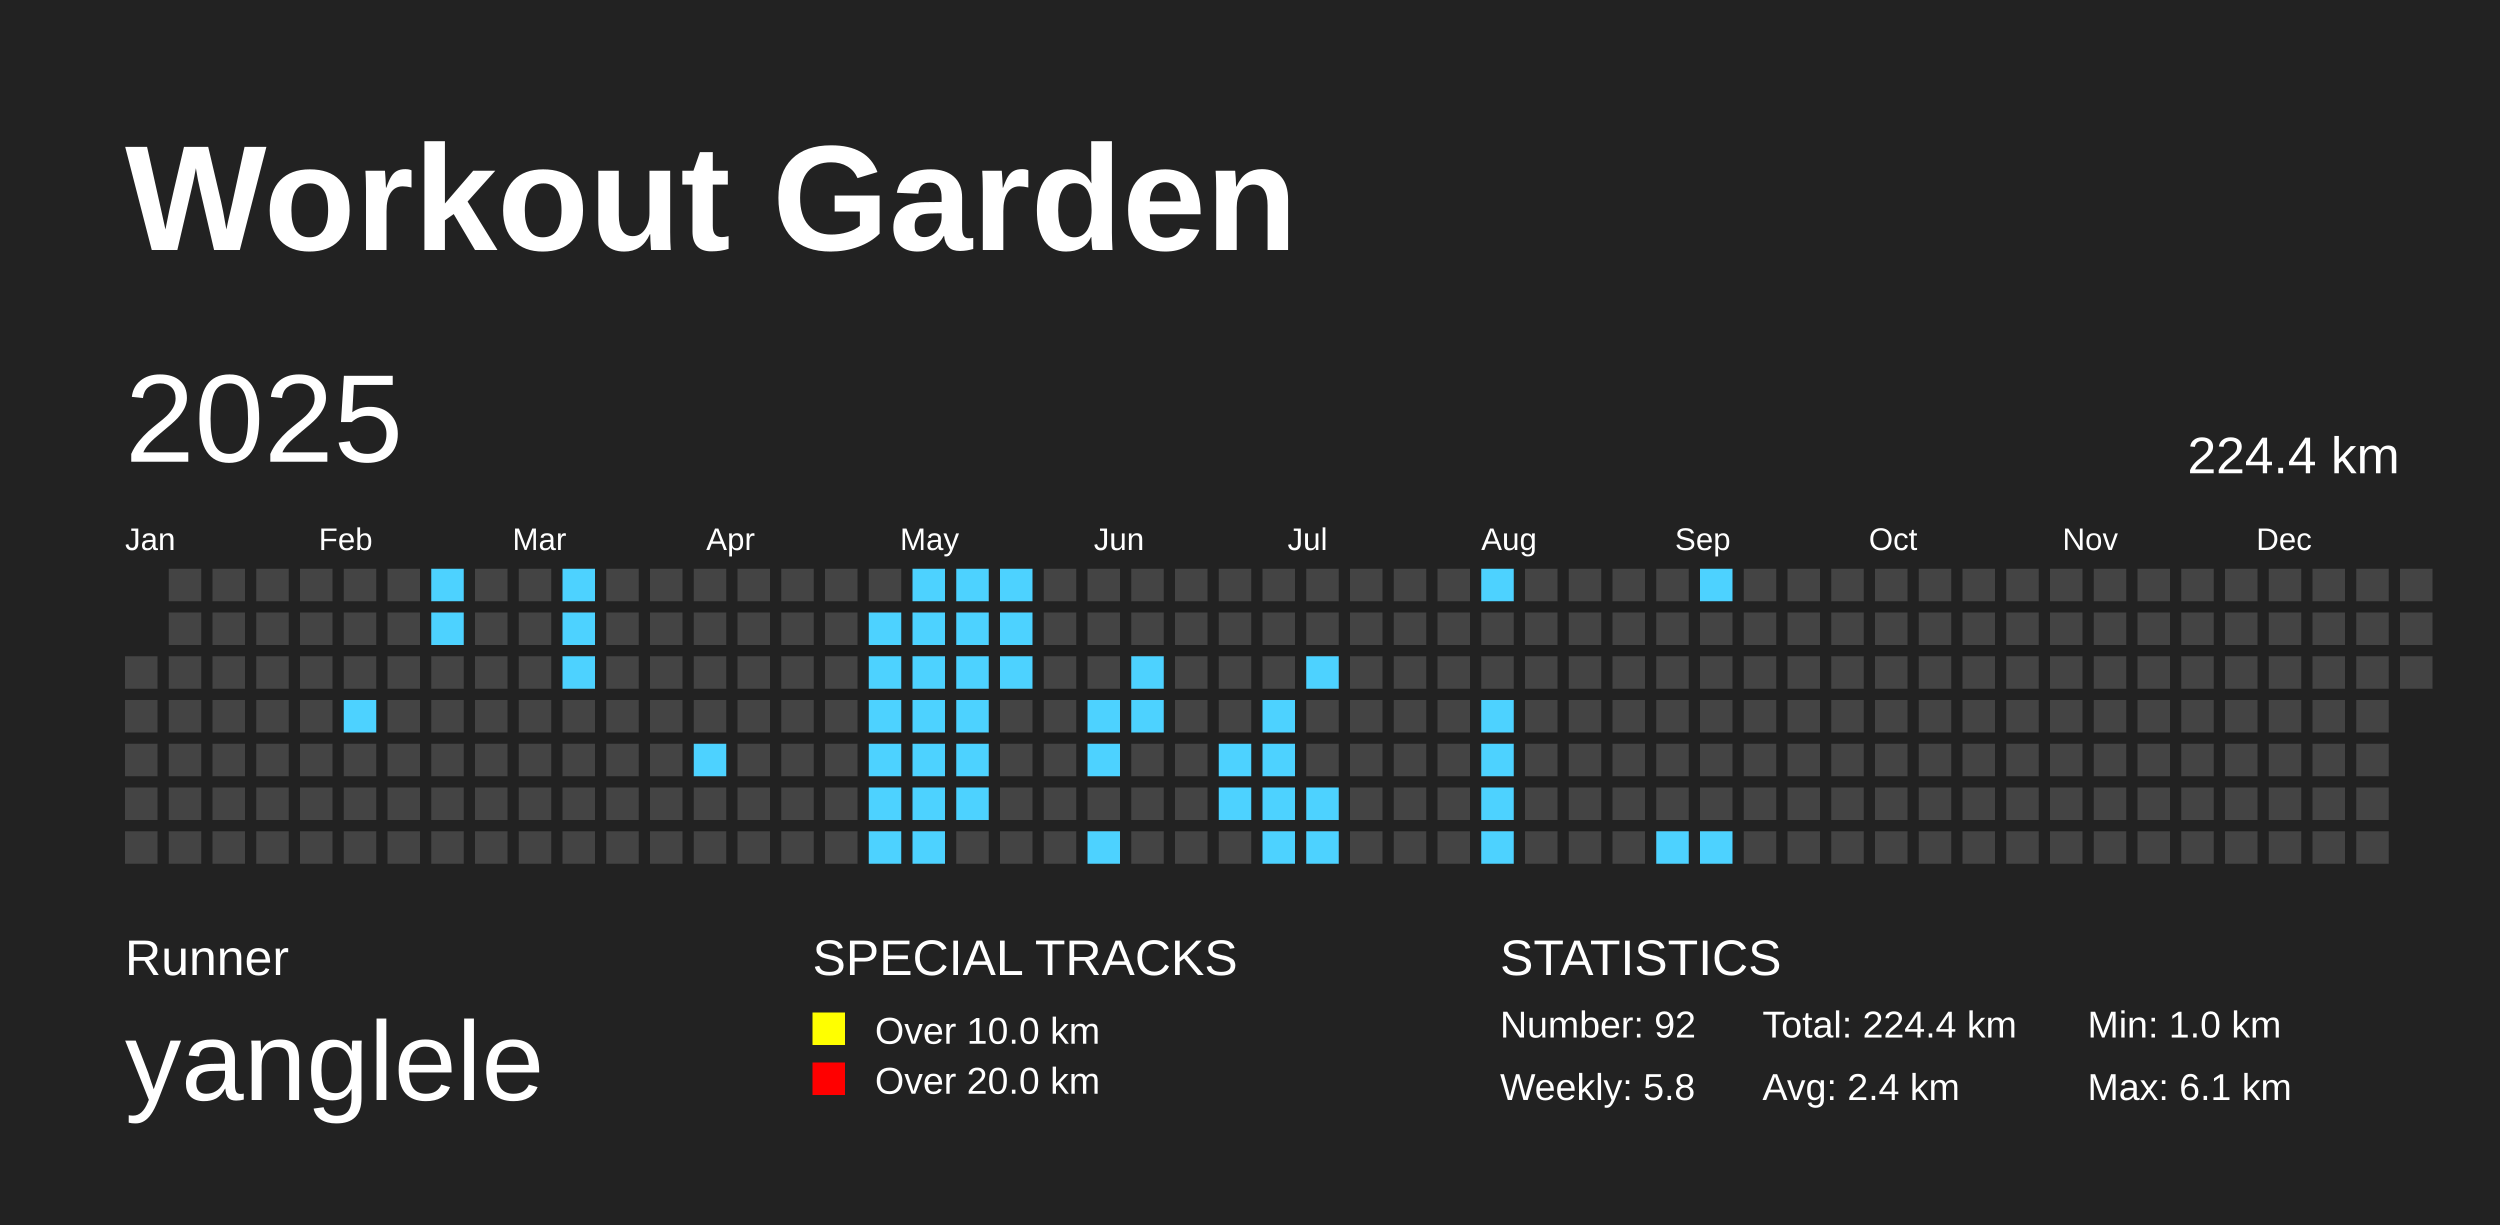
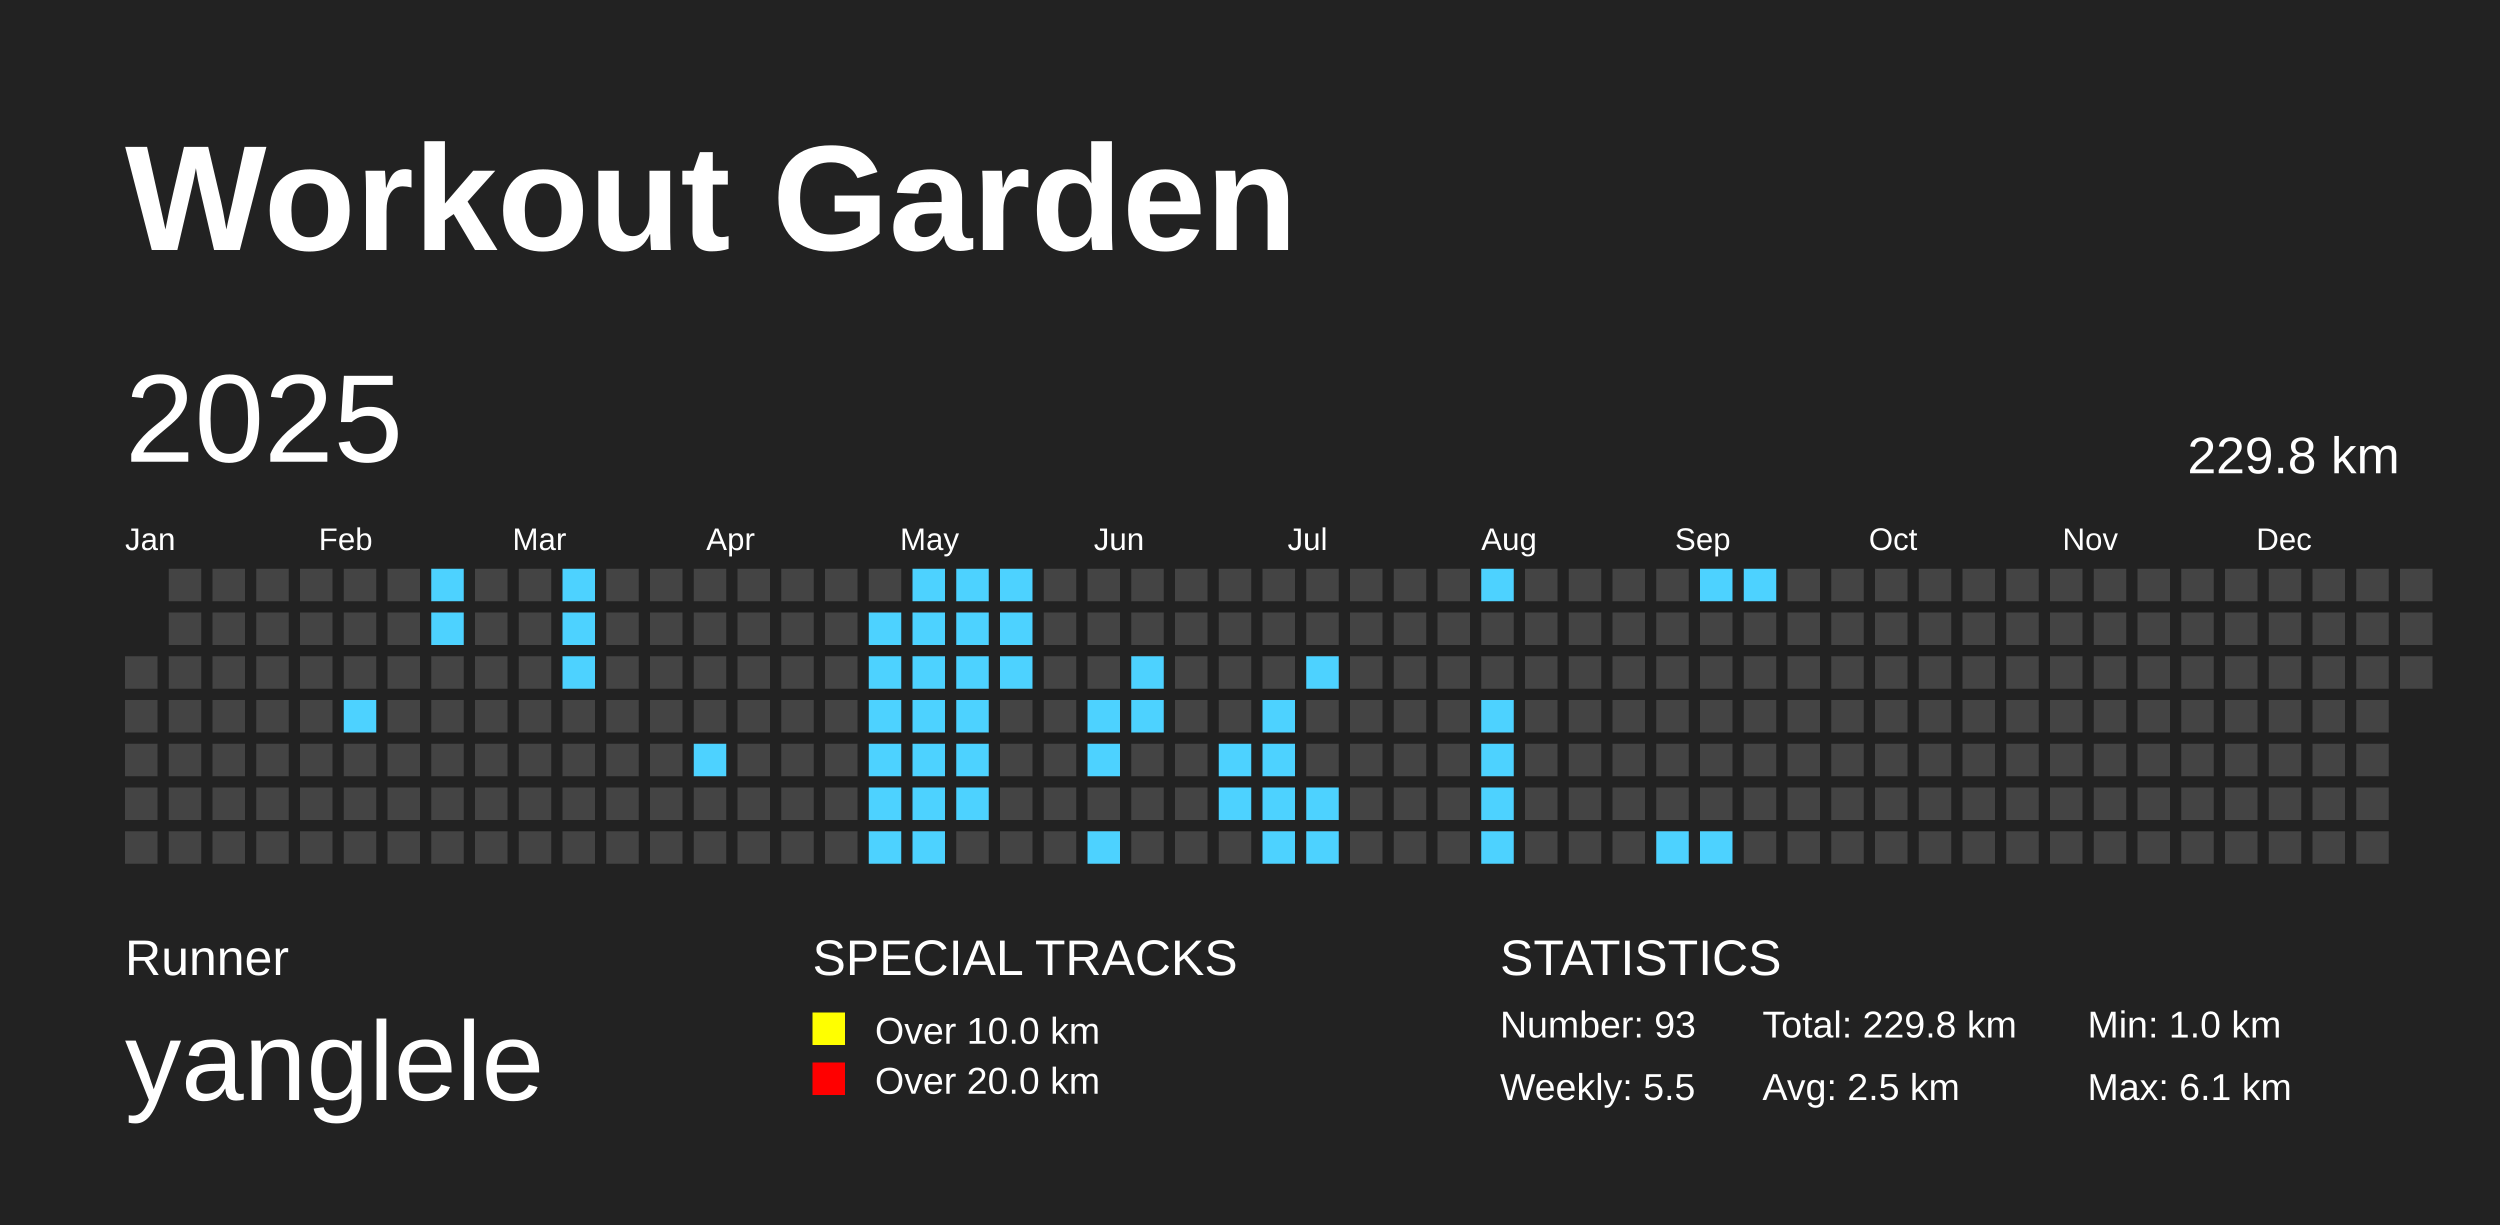
<svg xmlns="http://www.w3.org/2000/svg" baseProfile="full" height="98mm" version="1.1" viewBox="0,0,200,98" width="200mm">
  <defs />
  <rect fill="#222222" height="98" width="200" x="0" y="0" />
  <text fill="#FFFFFF" style="font-size:12px; font-family:Arial; font-weight:bold;" x="10" y="20">Workout Garden</text>
  <text fill="#FFFFFF" style="font-size:4px; font-family:Arial" x="10" y="78">Runner</text>
  <text fill="#FFFFFF" style="font-size:9px; font-family:Arial" x="10" y="88">yanglele</text>
  <text fill="#FFFFFF" style="font-size:4px; font-family:Arial" x="65" y="78">SPECIAL TRACKS</text>
  <rect fill="yellow" height="2.6" width="2.6" x="65" y="81" />
  <text fill="#FFFFFF" style="font-size:3px; font-family:Arial" x="70" y="83.5">Over 10.0 km</text>
  <rect fill="red" height="2.6" width="2.6" x="65" y="85" />
  <text fill="#FFFFFF" style="font-size:3px; font-family:Arial" x="70" y="87.5">Over 20.0 km</text>
  <text fill="#FFFFFF" style="font-size:4px; font-family:Arial" x="120" y="78">STATISTICS</text>
-   <text fill="#FFFFFF" style="font-size:3px; font-family:Arial" x="120" y="83">Number: 92</text>
-   <text fill="#FFFFFF" style="font-size:3px; font-family:Arial" x="120" y="88">Weekly: 5.8</text>
-   <text fill="#FFFFFF" style="font-size:3px; font-family:Arial" x="141" y="83">Total: 224.4 km</text>
-   <text fill="#FFFFFF" style="font-size:3px; font-family:Arial" x="141" y="88">Avg: 2.4 km</text>
+   <text fill="#FFFFFF" style="font-size:3px; font-family:Arial" x="120" y="83">Number: 93</text>
+   <text fill="#FFFFFF" style="font-size:3px; font-family:Arial" x="120" y="88">Weekly: 5.5</text>
+   <text fill="#FFFFFF" style="font-size:3px; font-family:Arial" x="141" y="83">Total: 229.8 km</text>
+   <text fill="#FFFFFF" style="font-size:3px; font-family:Arial" x="141" y="88">Avg: 2.5 km</text>
  <text fill="#FFFFFF" style="font-size:3px; font-family:Arial" x="167" y="83">Min: 1.0 km</text>
  <text fill="#FFFFFF" style="font-size:3px; font-family:Arial" x="167" y="88">Max: 6.1 km</text>
  <text dominant-baseline="hanging" fill="#FFFFFF" style="font-size:10.0px; font-family:Arial;" x="10" y="30">2025</text>
-   <text dominant-baseline="hanging" fill="#FFFFFF" style="font-size:4.125px; font-family:Arial;" x="175" y="35">224.4 km</text>
+   <text dominant-baseline="hanging" fill="#FFFFFF" style="font-size:4.125px; font-family:Arial;" x="175" y="35">229.8 km</text>
  <text fill="#FFFFFF" style="font-size:2.5px; font-family:Arial" x="10.0" y="44">Jan</text>
  <text fill="#FFFFFF" style="font-size:2.5px; font-family:Arial" x="25.5" y="44">Feb</text>
  <text fill="#FFFFFF" style="font-size:2.5px; font-family:Arial" x="41.0" y="44">Mar</text>
  <text fill="#FFFFFF" style="font-size:2.5px; font-family:Arial" x="56.5" y="44">Apr</text>
  <text fill="#FFFFFF" style="font-size:2.5px; font-family:Arial" x="72.0" y="44">May</text>
  <text fill="#FFFFFF" style="font-size:2.5px; font-family:Arial" x="87.5" y="44">Jun</text>
  <text fill="#FFFFFF" style="font-size:2.5px; font-family:Arial" x="103.0" y="44">Jul</text>
  <text fill="#FFFFFF" style="font-size:2.5px; font-family:Arial" x="118.5" y="44">Aug</text>
  <text fill="#FFFFFF" style="font-size:2.5px; font-family:Arial" x="134.0" y="44">Sep</text>
  <text fill="#FFFFFF" style="font-size:2.5px; font-family:Arial" x="149.5" y="44">Oct</text>
  <text fill="#FFFFFF" style="font-size:2.5px; font-family:Arial" x="165.0" y="44">Nov</text>
  <text fill="#FFFFFF" style="font-size:2.5px; font-family:Arial" x="180.5" y="44">Dec</text>
  <rect fill="#444444" height="2.6" width="2.6" x="10.0" y="52.5" />
  <rect fill="#444444" height="2.6" width="2.6" x="10.0" y="56.0" />
  <rect fill="#444444" height="2.6" width="2.6" x="10.0" y="59.5" />
  <rect fill="#444444" height="2.6" width="2.6" x="10.0" y="63.0" />
  <rect fill="#444444" height="2.6" width="2.6" x="10.0" y="66.5" />
  <rect fill="#444444" height="2.6" width="2.6" x="13.5" y="45.5" />
  <rect fill="#444444" height="2.6" width="2.6" x="13.5" y="49.0" />
  <rect fill="#444444" height="2.6" width="2.6" x="13.5" y="52.5" />
  <rect fill="#444444" height="2.6" width="2.6" x="13.5" y="56.0" />
  <rect fill="#444444" height="2.6" width="2.6" x="13.5" y="59.5" />
  <rect fill="#444444" height="2.6" width="2.6" x="13.5" y="63.0" />
  <rect fill="#444444" height="2.6" width="2.6" x="13.5" y="66.5" />
  <rect fill="#444444" height="2.6" width="2.6" x="17.0" y="45.5" />
  <rect fill="#444444" height="2.6" width="2.6" x="17.0" y="49.0" />
  <rect fill="#444444" height="2.6" width="2.6" x="17.0" y="52.5" />
  <rect fill="#444444" height="2.6" width="2.6" x="17.0" y="56.0" />
  <rect fill="#444444" height="2.6" width="2.6" x="17.0" y="59.5" />
  <rect fill="#444444" height="2.6" width="2.6" x="17.0" y="63.0" />
  <rect fill="#444444" height="2.6" width="2.6" x="17.0" y="66.5" />
  <rect fill="#444444" height="2.6" width="2.6" x="20.5" y="45.5" />
  <rect fill="#444444" height="2.6" width="2.6" x="20.5" y="49.0" />
  <rect fill="#444444" height="2.6" width="2.6" x="20.5" y="52.5" />
  <rect fill="#444444" height="2.6" width="2.6" x="20.5" y="56.0" />
  <rect fill="#444444" height="2.6" width="2.6" x="20.5" y="59.5" />
  <rect fill="#444444" height="2.6" width="2.6" x="20.5" y="63.0" />
  <rect fill="#444444" height="2.6" width="2.6" x="20.5" y="66.5" />
  <rect fill="#444444" height="2.6" width="2.6" x="24.0" y="45.5" />
  <rect fill="#444444" height="2.6" width="2.6" x="24.0" y="49.0" />
  <rect fill="#444444" height="2.6" width="2.6" x="24.0" y="52.5" />
  <rect fill="#444444" height="2.6" width="2.6" x="24.0" y="56.0" />
  <rect fill="#444444" height="2.6" width="2.6" x="24.0" y="59.5" />
  <rect fill="#444444" height="2.6" width="2.6" x="24.0" y="63.0" />
  <rect fill="#444444" height="2.6" width="2.6" x="24.0" y="66.5" />
  <rect fill="#444444" height="2.6" width="2.6" x="27.5" y="45.5" />
  <rect fill="#444444" height="2.6" width="2.6" x="27.5" y="49.0" />
  <rect fill="#444444" height="2.6" width="2.6" x="27.5" y="52.5" />
  <rect fill="#4DD2FF" height="2.6" width="2.6" x="27.5" y="56.0" />
  <rect fill="#444444" height="2.6" width="2.6" x="27.5" y="59.5" />
  <rect fill="#444444" height="2.6" width="2.6" x="27.5" y="63.0" />
  <rect fill="#444444" height="2.6" width="2.6" x="27.5" y="66.5" />
  <rect fill="#444444" height="2.6" width="2.6" x="31.0" y="45.5" />
  <rect fill="#444444" height="2.6" width="2.6" x="31.0" y="49.0" />
  <rect fill="#444444" height="2.6" width="2.6" x="31.0" y="52.5" />
  <rect fill="#444444" height="2.6" width="2.6" x="31.0" y="56.0" />
  <rect fill="#444444" height="2.6" width="2.6" x="31.0" y="59.5" />
  <rect fill="#444444" height="2.6" width="2.6" x="31.0" y="63.0" />
  <rect fill="#444444" height="2.6" width="2.6" x="31.0" y="66.5" />
  <rect fill="#4DD2FF" height="2.6" width="2.6" x="34.5" y="45.5" />
  <rect fill="#4DD2FF" height="2.6" width="2.6" x="34.5" y="49.0" />
  <rect fill="#444444" height="2.6" width="2.6" x="34.5" y="52.5" />
  <rect fill="#444444" height="2.6" width="2.6" x="34.5" y="56.0" />
  <rect fill="#444444" height="2.6" width="2.6" x="34.5" y="59.5" />
  <rect fill="#444444" height="2.6" width="2.6" x="34.5" y="63.0" />
  <rect fill="#444444" height="2.6" width="2.6" x="34.5" y="66.5" />
  <rect fill="#444444" height="2.6" width="2.6" x="38.0" y="45.5" />
  <rect fill="#444444" height="2.6" width="2.6" x="38.0" y="49.0" />
  <rect fill="#444444" height="2.6" width="2.6" x="38.0" y="52.5" />
  <rect fill="#444444" height="2.6" width="2.6" x="38.0" y="56.0" />
  <rect fill="#444444" height="2.6" width="2.6" x="38.0" y="59.5" />
  <rect fill="#444444" height="2.6" width="2.6" x="38.0" y="63.0" />
  <rect fill="#444444" height="2.6" width="2.6" x="38.0" y="66.5" />
  <rect fill="#444444" height="2.6" width="2.6" x="41.5" y="45.5" />
  <rect fill="#444444" height="2.6" width="2.6" x="41.5" y="49.0" />
  <rect fill="#444444" height="2.6" width="2.6" x="41.5" y="52.5" />
  <rect fill="#444444" height="2.6" width="2.6" x="41.5" y="56.0" />
  <rect fill="#444444" height="2.6" width="2.6" x="41.5" y="59.5" />
  <rect fill="#444444" height="2.6" width="2.6" x="41.5" y="63.0" />
  <rect fill="#444444" height="2.6" width="2.6" x="41.5" y="66.5" />
  <rect fill="#4DD2FF" height="2.6" width="2.6" x="45.0" y="45.5" />
  <rect fill="#4DD2FF" height="2.6" width="2.6" x="45.0" y="49.0" />
  <rect fill="#4DD2FF" height="2.6" width="2.6" x="45.0" y="52.5" />
  <rect fill="#444444" height="2.6" width="2.6" x="45.0" y="56.0" />
  <rect fill="#444444" height="2.6" width="2.6" x="45.0" y="59.5" />
  <rect fill="#444444" height="2.6" width="2.6" x="45.0" y="63.0" />
  <rect fill="#444444" height="2.6" width="2.6" x="45.0" y="66.5" />
  <rect fill="#444444" height="2.6" width="2.6" x="48.5" y="45.5" />
  <rect fill="#444444" height="2.6" width="2.6" x="48.5" y="49.0" />
  <rect fill="#444444" height="2.6" width="2.6" x="48.5" y="52.5" />
  <rect fill="#444444" height="2.6" width="2.6" x="48.5" y="56.0" />
  <rect fill="#444444" height="2.6" width="2.6" x="48.5" y="59.5" />
  <rect fill="#444444" height="2.6" width="2.6" x="48.5" y="63.0" />
  <rect fill="#444444" height="2.6" width="2.6" x="48.5" y="66.5" />
  <rect fill="#444444" height="2.6" width="2.6" x="52.0" y="45.5" />
  <rect fill="#444444" height="2.6" width="2.6" x="52.0" y="49.0" />
  <rect fill="#444444" height="2.6" width="2.6" x="52.0" y="52.5" />
  <rect fill="#444444" height="2.6" width="2.6" x="52.0" y="56.0" />
  <rect fill="#444444" height="2.6" width="2.6" x="52.0" y="59.5" />
  <rect fill="#444444" height="2.6" width="2.6" x="52.0" y="63.0" />
  <rect fill="#444444" height="2.6" width="2.6" x="52.0" y="66.5" />
  <rect fill="#444444" height="2.6" width="2.6" x="55.5" y="45.5" />
  <rect fill="#444444" height="2.6" width="2.6" x="55.5" y="49.0" />
  <rect fill="#444444" height="2.6" width="2.6" x="55.5" y="52.5" />
  <rect fill="#444444" height="2.6" width="2.6" x="55.5" y="56.0" />
  <rect fill="#4DD2FF" height="2.6" width="2.6" x="55.5" y="59.5" />
  <rect fill="#444444" height="2.6" width="2.6" x="55.5" y="63.0" />
  <rect fill="#444444" height="2.6" width="2.6" x="55.5" y="66.5" />
  <rect fill="#444444" height="2.6" width="2.6" x="59.0" y="45.5" />
  <rect fill="#444444" height="2.6" width="2.6" x="59.0" y="49.0" />
  <rect fill="#444444" height="2.6" width="2.6" x="59.0" y="52.5" />
  <rect fill="#444444" height="2.6" width="2.6" x="59.0" y="56.0" />
  <rect fill="#444444" height="2.6" width="2.6" x="59.0" y="59.5" />
  <rect fill="#444444" height="2.6" width="2.6" x="59.0" y="63.0" />
  <rect fill="#444444" height="2.6" width="2.6" x="59.0" y="66.5" />
  <rect fill="#444444" height="2.6" width="2.6" x="62.5" y="45.5" />
  <rect fill="#444444" height="2.6" width="2.6" x="62.5" y="49.0" />
  <rect fill="#444444" height="2.6" width="2.6" x="62.5" y="52.5" />
  <rect fill="#444444" height="2.6" width="2.6" x="62.5" y="56.0" />
  <rect fill="#444444" height="2.6" width="2.6" x="62.5" y="59.5" />
  <rect fill="#444444" height="2.6" width="2.6" x="62.5" y="63.0" />
  <rect fill="#444444" height="2.6" width="2.6" x="62.5" y="66.5" />
  <rect fill="#444444" height="2.6" width="2.6" x="66.0" y="45.5" />
  <rect fill="#444444" height="2.6" width="2.6" x="66.0" y="49.0" />
  <rect fill="#444444" height="2.6" width="2.6" x="66.0" y="52.5" />
  <rect fill="#444444" height="2.6" width="2.6" x="66.0" y="56.0" />
  <rect fill="#444444" height="2.6" width="2.6" x="66.0" y="59.5" />
  <rect fill="#444444" height="2.6" width="2.6" x="66.0" y="63.0" />
  <rect fill="#444444" height="2.6" width="2.6" x="66.0" y="66.5" />
  <rect fill="#444444" height="2.6" width="2.6" x="69.5" y="45.5" />
  <rect fill="#4DD2FF" height="2.6" width="2.6" x="69.5" y="49.0" />
  <rect fill="#4DD2FF" height="2.6" width="2.6" x="69.5" y="52.5" />
  <rect fill="#4DD2FF" height="2.6" width="2.6" x="69.5" y="56.0" />
  <rect fill="#4DD2FF" height="2.6" width="2.6" x="69.5" y="59.5" />
  <rect fill="#4DD2FF" height="2.6" width="2.6" x="69.5" y="63.0" />
  <rect fill="#4DD2FF" height="2.6" width="2.6" x="69.5" y="66.5" />
  <rect fill="#4DD2FF" height="2.6" width="2.6" x="73.0" y="45.5" />
  <rect fill="#4DD2FF" height="2.6" width="2.6" x="73.0" y="49.0" />
  <rect fill="#4DD2FF" height="2.6" width="2.6" x="73.0" y="52.5" />
  <rect fill="#4DD2FF" height="2.6" width="2.6" x="73.0" y="56.0" />
  <rect fill="#4DD2FF" height="2.6" width="2.6" x="73.0" y="59.5" />
  <rect fill="#4DD2FF" height="2.6" width="2.6" x="73.0" y="63.0" />
  <rect fill="#4DD2FF" height="2.6" width="2.6" x="73.0" y="66.5" />
  <rect fill="#4DD2FF" height="2.6" width="2.6" x="76.5" y="45.5" />
  <rect fill="#4DD2FF" height="2.6" width="2.6" x="76.5" y="49.0" />
  <rect fill="#4DD2FF" height="2.6" width="2.6" x="76.5" y="52.5" />
  <rect fill="#4DD2FF" height="2.6" width="2.6" x="76.5" y="56.0" />
  <rect fill="#4DD2FF" height="2.6" width="2.6" x="76.5" y="59.5" />
  <rect fill="#4DD2FF" height="2.6" width="2.6" x="76.5" y="63.0" />
  <rect fill="#444444" height="2.6" width="2.6" x="76.5" y="66.5" />
  <rect fill="#4DD2FF" height="2.6" width="2.6" x="80.0" y="45.5" />
  <rect fill="#4DD2FF" height="2.6" width="2.6" x="80.0" y="49.0" />
  <rect fill="#4DD2FF" height="2.6" width="2.6" x="80.0" y="52.5" />
  <rect fill="#444444" height="2.6" width="2.6" x="80.0" y="56.0" />
  <rect fill="#444444" height="2.6" width="2.6" x="80.0" y="59.5" />
  <rect fill="#444444" height="2.6" width="2.6" x="80.0" y="63.0" />
  <rect fill="#444444" height="2.6" width="2.6" x="80.0" y="66.5" />
  <rect fill="#444444" height="2.6" width="2.6" x="83.5" y="45.5" />
  <rect fill="#444444" height="2.6" width="2.6" x="83.5" y="49.0" />
  <rect fill="#444444" height="2.6" width="2.6" x="83.5" y="52.5" />
  <rect fill="#444444" height="2.6" width="2.6" x="83.5" y="56.0" />
  <rect fill="#444444" height="2.6" width="2.6" x="83.5" y="59.5" />
  <rect fill="#444444" height="2.6" width="2.6" x="83.5" y="63.0" />
  <rect fill="#444444" height="2.6" width="2.6" x="83.5" y="66.5" />
  <rect fill="#444444" height="2.6" width="2.6" x="87.0" y="45.5" />
  <rect fill="#444444" height="2.6" width="2.6" x="87.0" y="49.0" />
  <rect fill="#444444" height="2.6" width="2.6" x="87.0" y="52.5" />
  <rect fill="#4DD2FF" height="2.6" width="2.6" x="87.0" y="56.0" />
  <rect fill="#4DD2FF" height="2.6" width="2.6" x="87.0" y="59.5" />
  <rect fill="#444444" height="2.6" width="2.6" x="87.0" y="63.0" />
  <rect fill="#4DD2FF" height="2.6" width="2.6" x="87.0" y="66.5" />
  <rect fill="#444444" height="2.6" width="2.6" x="90.5" y="45.5" />
  <rect fill="#444444" height="2.6" width="2.6" x="90.5" y="49.0" />
  <rect fill="#4DD2FF" height="2.6" width="2.6" x="90.5" y="52.5" />
  <rect fill="#4DD2FF" height="2.6" width="2.6" x="90.5" y="56.0" />
  <rect fill="#444444" height="2.6" width="2.6" x="90.5" y="59.5" />
  <rect fill="#444444" height="2.6" width="2.6" x="90.5" y="63.0" />
  <rect fill="#444444" height="2.6" width="2.6" x="90.5" y="66.5" />
  <rect fill="#444444" height="2.6" width="2.6" x="94.0" y="45.5" />
  <rect fill="#444444" height="2.6" width="2.6" x="94.0" y="49.0" />
  <rect fill="#444444" height="2.6" width="2.6" x="94.0" y="52.5" />
  <rect fill="#444444" height="2.6" width="2.6" x="94.0" y="56.0" />
  <rect fill="#444444" height="2.6" width="2.6" x="94.0" y="59.5" />
  <rect fill="#444444" height="2.6" width="2.6" x="94.0" y="63.0" />
  <rect fill="#444444" height="2.6" width="2.6" x="94.0" y="66.5" />
  <rect fill="#444444" height="2.6" width="2.6" x="97.5" y="45.5" />
  <rect fill="#444444" height="2.6" width="2.6" x="97.5" y="49.0" />
  <rect fill="#444444" height="2.6" width="2.6" x="97.5" y="52.5" />
  <rect fill="#444444" height="2.6" width="2.6" x="97.5" y="56.0" />
  <rect fill="#4DD2FF" height="2.6" width="2.6" x="97.5" y="59.5" />
  <rect fill="#4DD2FF" height="2.6" width="2.6" x="97.5" y="63.0" />
  <rect fill="#444444" height="2.6" width="2.6" x="97.5" y="66.5" />
  <rect fill="#444444" height="2.6" width="2.6" x="101.0" y="45.5" />
  <rect fill="#444444" height="2.6" width="2.6" x="101.0" y="49.0" />
  <rect fill="#444444" height="2.6" width="2.6" x="101.0" y="52.5" />
  <rect fill="#4DD2FF" height="2.6" width="2.6" x="101.0" y="56.0" />
  <rect fill="#4DD2FF" height="2.6" width="2.6" x="101.0" y="59.5" />
  <rect fill="#4DD2FF" height="2.6" width="2.6" x="101.0" y="63.0" />
  <rect fill="#4DD2FF" height="2.6" width="2.6" x="101.0" y="66.5" />
  <rect fill="#444444" height="2.6" width="2.6" x="104.5" y="45.5" />
  <rect fill="#444444" height="2.6" width="2.6" x="104.5" y="49.0" />
  <rect fill="#4DD2FF" height="2.6" width="2.6" x="104.5" y="52.5" />
  <rect fill="#444444" height="2.6" width="2.6" x="104.5" y="56.0" />
  <rect fill="#444444" height="2.6" width="2.6" x="104.5" y="59.5" />
  <rect fill="#4DD2FF" height="2.6" width="2.6" x="104.5" y="63.0" />
  <rect fill="#4DD2FF" height="2.6" width="2.6" x="104.5" y="66.5" />
  <rect fill="#444444" height="2.6" width="2.6" x="108.0" y="45.5" />
  <rect fill="#444444" height="2.6" width="2.6" x="108.0" y="49.0" />
  <rect fill="#444444" height="2.6" width="2.6" x="108.0" y="52.5" />
  <rect fill="#444444" height="2.6" width="2.6" x="108.0" y="56.0" />
  <rect fill="#444444" height="2.6" width="2.6" x="108.0" y="59.5" />
  <rect fill="#444444" height="2.6" width="2.6" x="108.0" y="63.0" />
  <rect fill="#444444" height="2.6" width="2.6" x="108.0" y="66.5" />
  <rect fill="#444444" height="2.6" width="2.6" x="111.5" y="45.5" />
  <rect fill="#444444" height="2.6" width="2.6" x="111.5" y="49.0" />
  <rect fill="#444444" height="2.6" width="2.6" x="111.5" y="52.5" />
  <rect fill="#444444" height="2.6" width="2.6" x="111.5" y="56.0" />
  <rect fill="#444444" height="2.6" width="2.6" x="111.5" y="59.5" />
  <rect fill="#444444" height="2.6" width="2.6" x="111.5" y="63.0" />
  <rect fill="#444444" height="2.6" width="2.6" x="111.5" y="66.5" />
  <rect fill="#444444" height="2.6" width="2.6" x="115.0" y="45.5" />
  <rect fill="#444444" height="2.6" width="2.6" x="115.0" y="49.0" />
  <rect fill="#444444" height="2.6" width="2.6" x="115.0" y="52.5" />
  <rect fill="#444444" height="2.6" width="2.6" x="115.0" y="56.0" />
  <rect fill="#444444" height="2.6" width="2.6" x="115.0" y="59.5" />
  <rect fill="#444444" height="2.6" width="2.6" x="115.0" y="63.0" />
  <rect fill="#444444" height="2.6" width="2.6" x="115.0" y="66.5" />
  <rect fill="#4DD2FF" height="2.6" width="2.6" x="118.5" y="45.5" />
  <rect fill="#444444" height="2.6" width="2.6" x="118.5" y="49.0" />
  <rect fill="#444444" height="2.6" width="2.6" x="118.5" y="52.5" />
  <rect fill="#4DD2FF" height="2.6" width="2.6" x="118.5" y="56.0" />
  <rect fill="#4DD2FF" height="2.6" width="2.6" x="118.5" y="59.5" />
  <rect fill="#4DD2FF" height="2.6" width="2.6" x="118.5" y="63.0" />
  <rect fill="#4DD2FF" height="2.6" width="2.6" x="118.5" y="66.5" />
  <rect fill="#444444" height="2.6" width="2.6" x="122.0" y="45.5" />
  <rect fill="#444444" height="2.6" width="2.6" x="122.0" y="49.0" />
  <rect fill="#444444" height="2.6" width="2.6" x="122.0" y="52.5" />
  <rect fill="#444444" height="2.6" width="2.6" x="122.0" y="56.0" />
  <rect fill="#444444" height="2.6" width="2.6" x="122.0" y="59.5" />
  <rect fill="#444444" height="2.6" width="2.6" x="122.0" y="63.0" />
  <rect fill="#444444" height="2.6" width="2.6" x="122.0" y="66.5" />
  <rect fill="#444444" height="2.6" width="2.6" x="125.5" y="45.5" />
  <rect fill="#444444" height="2.6" width="2.6" x="125.5" y="49.0" />
  <rect fill="#444444" height="2.6" width="2.6" x="125.5" y="52.5" />
  <rect fill="#444444" height="2.6" width="2.6" x="125.5" y="56.0" />
  <rect fill="#444444" height="2.6" width="2.6" x="125.5" y="59.5" />
  <rect fill="#444444" height="2.6" width="2.6" x="125.5" y="63.0" />
  <rect fill="#444444" height="2.6" width="2.6" x="125.5" y="66.5" />
  <rect fill="#444444" height="2.6" width="2.6" x="129.0" y="45.5" />
  <rect fill="#444444" height="2.6" width="2.6" x="129.0" y="49.0" />
  <rect fill="#444444" height="2.6" width="2.6" x="129.0" y="52.5" />
  <rect fill="#444444" height="2.6" width="2.6" x="129.0" y="56.0" />
  <rect fill="#444444" height="2.6" width="2.6" x="129.0" y="59.5" />
  <rect fill="#444444" height="2.6" width="2.6" x="129.0" y="63.0" />
  <rect fill="#444444" height="2.6" width="2.6" x="129.0" y="66.5" />
  <rect fill="#444444" height="2.6" width="2.6" x="132.5" y="45.5" />
  <rect fill="#444444" height="2.6" width="2.6" x="132.5" y="49.0" />
  <rect fill="#444444" height="2.6" width="2.6" x="132.5" y="52.5" />
  <rect fill="#444444" height="2.6" width="2.6" x="132.5" y="56.0" />
  <rect fill="#444444" height="2.6" width="2.6" x="132.5" y="59.5" />
  <rect fill="#444444" height="2.6" width="2.6" x="132.5" y="63.0" />
  <rect fill="#4DD2FF" height="2.6" width="2.6" x="132.5" y="66.5" />
  <rect fill="#4DD2FF" height="2.6" width="2.6" x="136.0" y="45.5" />
  <rect fill="#444444" height="2.6" width="2.6" x="136.0" y="49.0" />
  <rect fill="#444444" height="2.6" width="2.6" x="136.0" y="52.5" />
  <rect fill="#444444" height="2.6" width="2.6" x="136.0" y="56.0" />
  <rect fill="#444444" height="2.6" width="2.6" x="136.0" y="59.5" />
  <rect fill="#444444" height="2.6" width="2.6" x="136.0" y="63.0" />
  <rect fill="#4DD2FF" height="2.6" width="2.6" x="136.0" y="66.5" />
-   <rect fill="#444444" height="2.6" width="2.6" x="139.5" y="45.5" />
+   <rect fill="#4DD2FF" height="2.6" width="2.6" x="139.5" y="45.5" />
  <rect fill="#444444" height="2.6" width="2.6" x="139.5" y="49.0" />
  <rect fill="#444444" height="2.6" width="2.6" x="139.5" y="52.5" />
  <rect fill="#444444" height="2.6" width="2.6" x="139.5" y="56.0" />
  <rect fill="#444444" height="2.6" width="2.6" x="139.5" y="59.5" />
  <rect fill="#444444" height="2.6" width="2.6" x="139.5" y="63.0" />
  <rect fill="#444444" height="2.6" width="2.6" x="139.5" y="66.5" />
  <rect fill="#444444" height="2.6" width="2.6" x="143.0" y="45.5" />
  <rect fill="#444444" height="2.6" width="2.6" x="143.0" y="49.0" />
  <rect fill="#444444" height="2.6" width="2.6" x="143.0" y="52.5" />
  <rect fill="#444444" height="2.6" width="2.6" x="143.0" y="56.0" />
  <rect fill="#444444" height="2.6" width="2.6" x="143.0" y="59.5" />
  <rect fill="#444444" height="2.6" width="2.6" x="143.0" y="63.0" />
  <rect fill="#444444" height="2.6" width="2.6" x="143.0" y="66.5" />
  <rect fill="#444444" height="2.6" width="2.6" x="146.5" y="45.5" />
  <rect fill="#444444" height="2.6" width="2.6" x="146.5" y="49.0" />
  <rect fill="#444444" height="2.6" width="2.6" x="146.5" y="52.5" />
  <rect fill="#444444" height="2.6" width="2.6" x="146.5" y="56.0" />
  <rect fill="#444444" height="2.6" width="2.6" x="146.5" y="59.5" />
  <rect fill="#444444" height="2.6" width="2.6" x="146.5" y="63.0" />
  <rect fill="#444444" height="2.6" width="2.6" x="146.5" y="66.5" />
  <rect fill="#444444" height="2.6" width="2.6" x="150.0" y="45.5" />
  <rect fill="#444444" height="2.6" width="2.6" x="150.0" y="49.0" />
  <rect fill="#444444" height="2.6" width="2.6" x="150.0" y="52.5" />
  <rect fill="#444444" height="2.6" width="2.6" x="150.0" y="56.0" />
  <rect fill="#444444" height="2.6" width="2.6" x="150.0" y="59.5" />
  <rect fill="#444444" height="2.6" width="2.6" x="150.0" y="63.0" />
  <rect fill="#444444" height="2.6" width="2.6" x="150.0" y="66.5" />
  <rect fill="#444444" height="2.6" width="2.6" x="153.5" y="45.5" />
  <rect fill="#444444" height="2.6" width="2.6" x="153.5" y="49.0" />
  <rect fill="#444444" height="2.6" width="2.6" x="153.5" y="52.5" />
  <rect fill="#444444" height="2.6" width="2.6" x="153.5" y="56.0" />
  <rect fill="#444444" height="2.6" width="2.6" x="153.5" y="59.5" />
  <rect fill="#444444" height="2.6" width="2.6" x="153.5" y="63.0" />
  <rect fill="#444444" height="2.6" width="2.6" x="153.5" y="66.5" />
  <rect fill="#444444" height="2.6" width="2.6" x="157.0" y="45.5" />
  <rect fill="#444444" height="2.6" width="2.6" x="157.0" y="49.0" />
  <rect fill="#444444" height="2.6" width="2.6" x="157.0" y="52.5" />
  <rect fill="#444444" height="2.6" width="2.6" x="157.0" y="56.0" />
  <rect fill="#444444" height="2.6" width="2.6" x="157.0" y="59.5" />
  <rect fill="#444444" height="2.6" width="2.6" x="157.0" y="63.0" />
  <rect fill="#444444" height="2.6" width="2.6" x="157.0" y="66.5" />
  <rect fill="#444444" height="2.6" width="2.6" x="160.5" y="45.5" />
  <rect fill="#444444" height="2.6" width="2.6" x="160.5" y="49.0" />
  <rect fill="#444444" height="2.6" width="2.6" x="160.5" y="52.5" />
  <rect fill="#444444" height="2.6" width="2.6" x="160.5" y="56.0" />
  <rect fill="#444444" height="2.6" width="2.6" x="160.5" y="59.5" />
  <rect fill="#444444" height="2.6" width="2.6" x="160.5" y="63.0" />
  <rect fill="#444444" height="2.6" width="2.6" x="160.5" y="66.5" />
  <rect fill="#444444" height="2.6" width="2.6" x="164.0" y="45.5" />
  <rect fill="#444444" height="2.6" width="2.6" x="164.0" y="49.0" />
  <rect fill="#444444" height="2.6" width="2.6" x="164.0" y="52.5" />
  <rect fill="#444444" height="2.6" width="2.6" x="164.0" y="56.0" />
  <rect fill="#444444" height="2.6" width="2.6" x="164.0" y="59.5" />
  <rect fill="#444444" height="2.6" width="2.6" x="164.0" y="63.0" />
  <rect fill="#444444" height="2.6" width="2.6" x="164.0" y="66.5" />
  <rect fill="#444444" height="2.6" width="2.6" x="167.5" y="45.5" />
  <rect fill="#444444" height="2.6" width="2.6" x="167.5" y="49.0" />
  <rect fill="#444444" height="2.6" width="2.6" x="167.5" y="52.5" />
  <rect fill="#444444" height="2.6" width="2.6" x="167.5" y="56.0" />
  <rect fill="#444444" height="2.6" width="2.6" x="167.5" y="59.5" />
  <rect fill="#444444" height="2.6" width="2.6" x="167.5" y="63.0" />
  <rect fill="#444444" height="2.6" width="2.6" x="167.5" y="66.5" />
  <rect fill="#444444" height="2.6" width="2.6" x="171.0" y="45.5" />
  <rect fill="#444444" height="2.6" width="2.6" x="171.0" y="49.0" />
  <rect fill="#444444" height="2.6" width="2.6" x="171.0" y="52.5" />
  <rect fill="#444444" height="2.6" width="2.6" x="171.0" y="56.0" />
  <rect fill="#444444" height="2.6" width="2.6" x="171.0" y="59.5" />
  <rect fill="#444444" height="2.6" width="2.6" x="171.0" y="63.0" />
  <rect fill="#444444" height="2.6" width="2.6" x="171.0" y="66.5" />
  <rect fill="#444444" height="2.6" width="2.6" x="174.5" y="45.5" />
  <rect fill="#444444" height="2.6" width="2.6" x="174.5" y="49.0" />
  <rect fill="#444444" height="2.6" width="2.6" x="174.5" y="52.5" />
  <rect fill="#444444" height="2.6" width="2.6" x="174.5" y="56.0" />
  <rect fill="#444444" height="2.6" width="2.6" x="174.5" y="59.5" />
  <rect fill="#444444" height="2.6" width="2.6" x="174.5" y="63.0" />
  <rect fill="#444444" height="2.6" width="2.6" x="174.5" y="66.5" />
  <rect fill="#444444" height="2.6" width="2.6" x="178.0" y="45.5" />
  <rect fill="#444444" height="2.6" width="2.6" x="178.0" y="49.0" />
  <rect fill="#444444" height="2.6" width="2.6" x="178.0" y="52.5" />
  <rect fill="#444444" height="2.6" width="2.6" x="178.0" y="56.0" />
  <rect fill="#444444" height="2.6" width="2.6" x="178.0" y="59.5" />
  <rect fill="#444444" height="2.6" width="2.6" x="178.0" y="63.0" />
  <rect fill="#444444" height="2.6" width="2.6" x="178.0" y="66.5" />
  <rect fill="#444444" height="2.6" width="2.6" x="181.5" y="45.5" />
  <rect fill="#444444" height="2.6" width="2.6" x="181.5" y="49.0" />
  <rect fill="#444444" height="2.6" width="2.6" x="181.5" y="52.5" />
  <rect fill="#444444" height="2.6" width="2.6" x="181.5" y="56.0" />
  <rect fill="#444444" height="2.6" width="2.6" x="181.5" y="59.5" />
  <rect fill="#444444" height="2.6" width="2.6" x="181.5" y="63.0" />
  <rect fill="#444444" height="2.6" width="2.6" x="181.5" y="66.5" />
  <rect fill="#444444" height="2.6" width="2.6" x="185.0" y="45.5" />
  <rect fill="#444444" height="2.6" width="2.6" x="185.0" y="49.0" />
  <rect fill="#444444" height="2.6" width="2.6" x="185.0" y="52.5" />
  <rect fill="#444444" height="2.6" width="2.6" x="185.0" y="56.0" />
  <rect fill="#444444" height="2.6" width="2.6" x="185.0" y="59.5" />
  <rect fill="#444444" height="2.6" width="2.6" x="185.0" y="63.0" />
  <rect fill="#444444" height="2.6" width="2.6" x="185.0" y="66.5" />
  <rect fill="#444444" height="2.6" width="2.6" x="188.5" y="45.5" />
  <rect fill="#444444" height="2.6" width="2.6" x="188.5" y="49.0" />
  <rect fill="#444444" height="2.6" width="2.6" x="188.5" y="52.5" />
  <rect fill="#444444" height="2.6" width="2.6" x="188.5" y="56.0" />
  <rect fill="#444444" height="2.6" width="2.6" x="188.5" y="59.5" />
  <rect fill="#444444" height="2.6" width="2.6" x="188.5" y="63.0" />
  <rect fill="#444444" height="2.6" width="2.6" x="188.5" y="66.5" />
  <rect fill="#444444" height="2.6" width="2.6" x="192.0" y="45.5" />
  <rect fill="#444444" height="2.6" width="2.6" x="192.0" y="49.0" />
  <rect fill="#444444" height="2.6" width="2.6" x="192.0" y="52.5" />
</svg>
